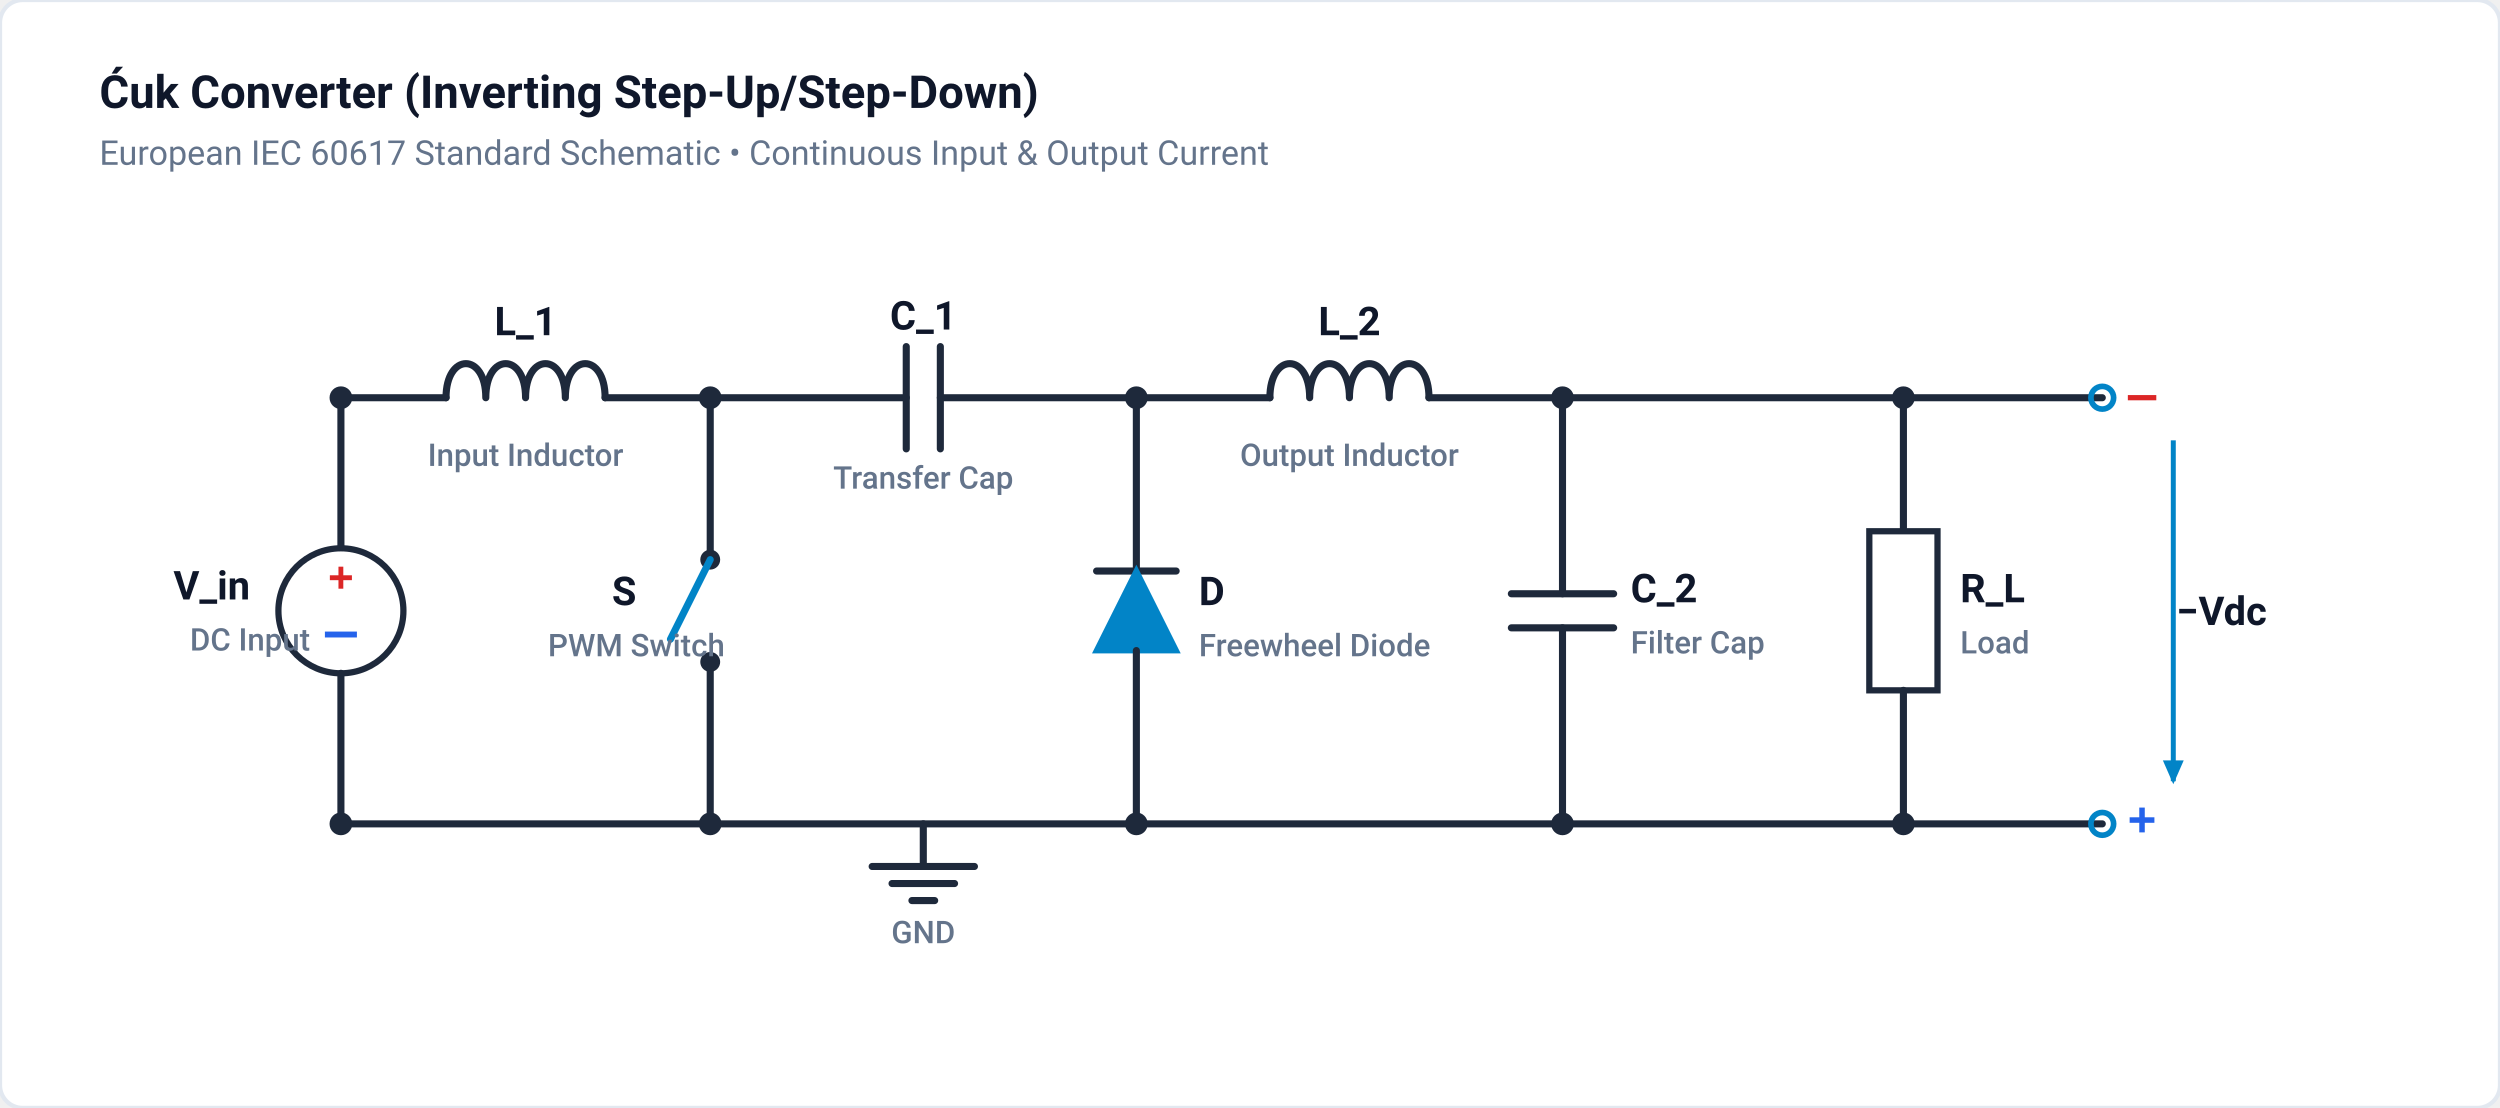
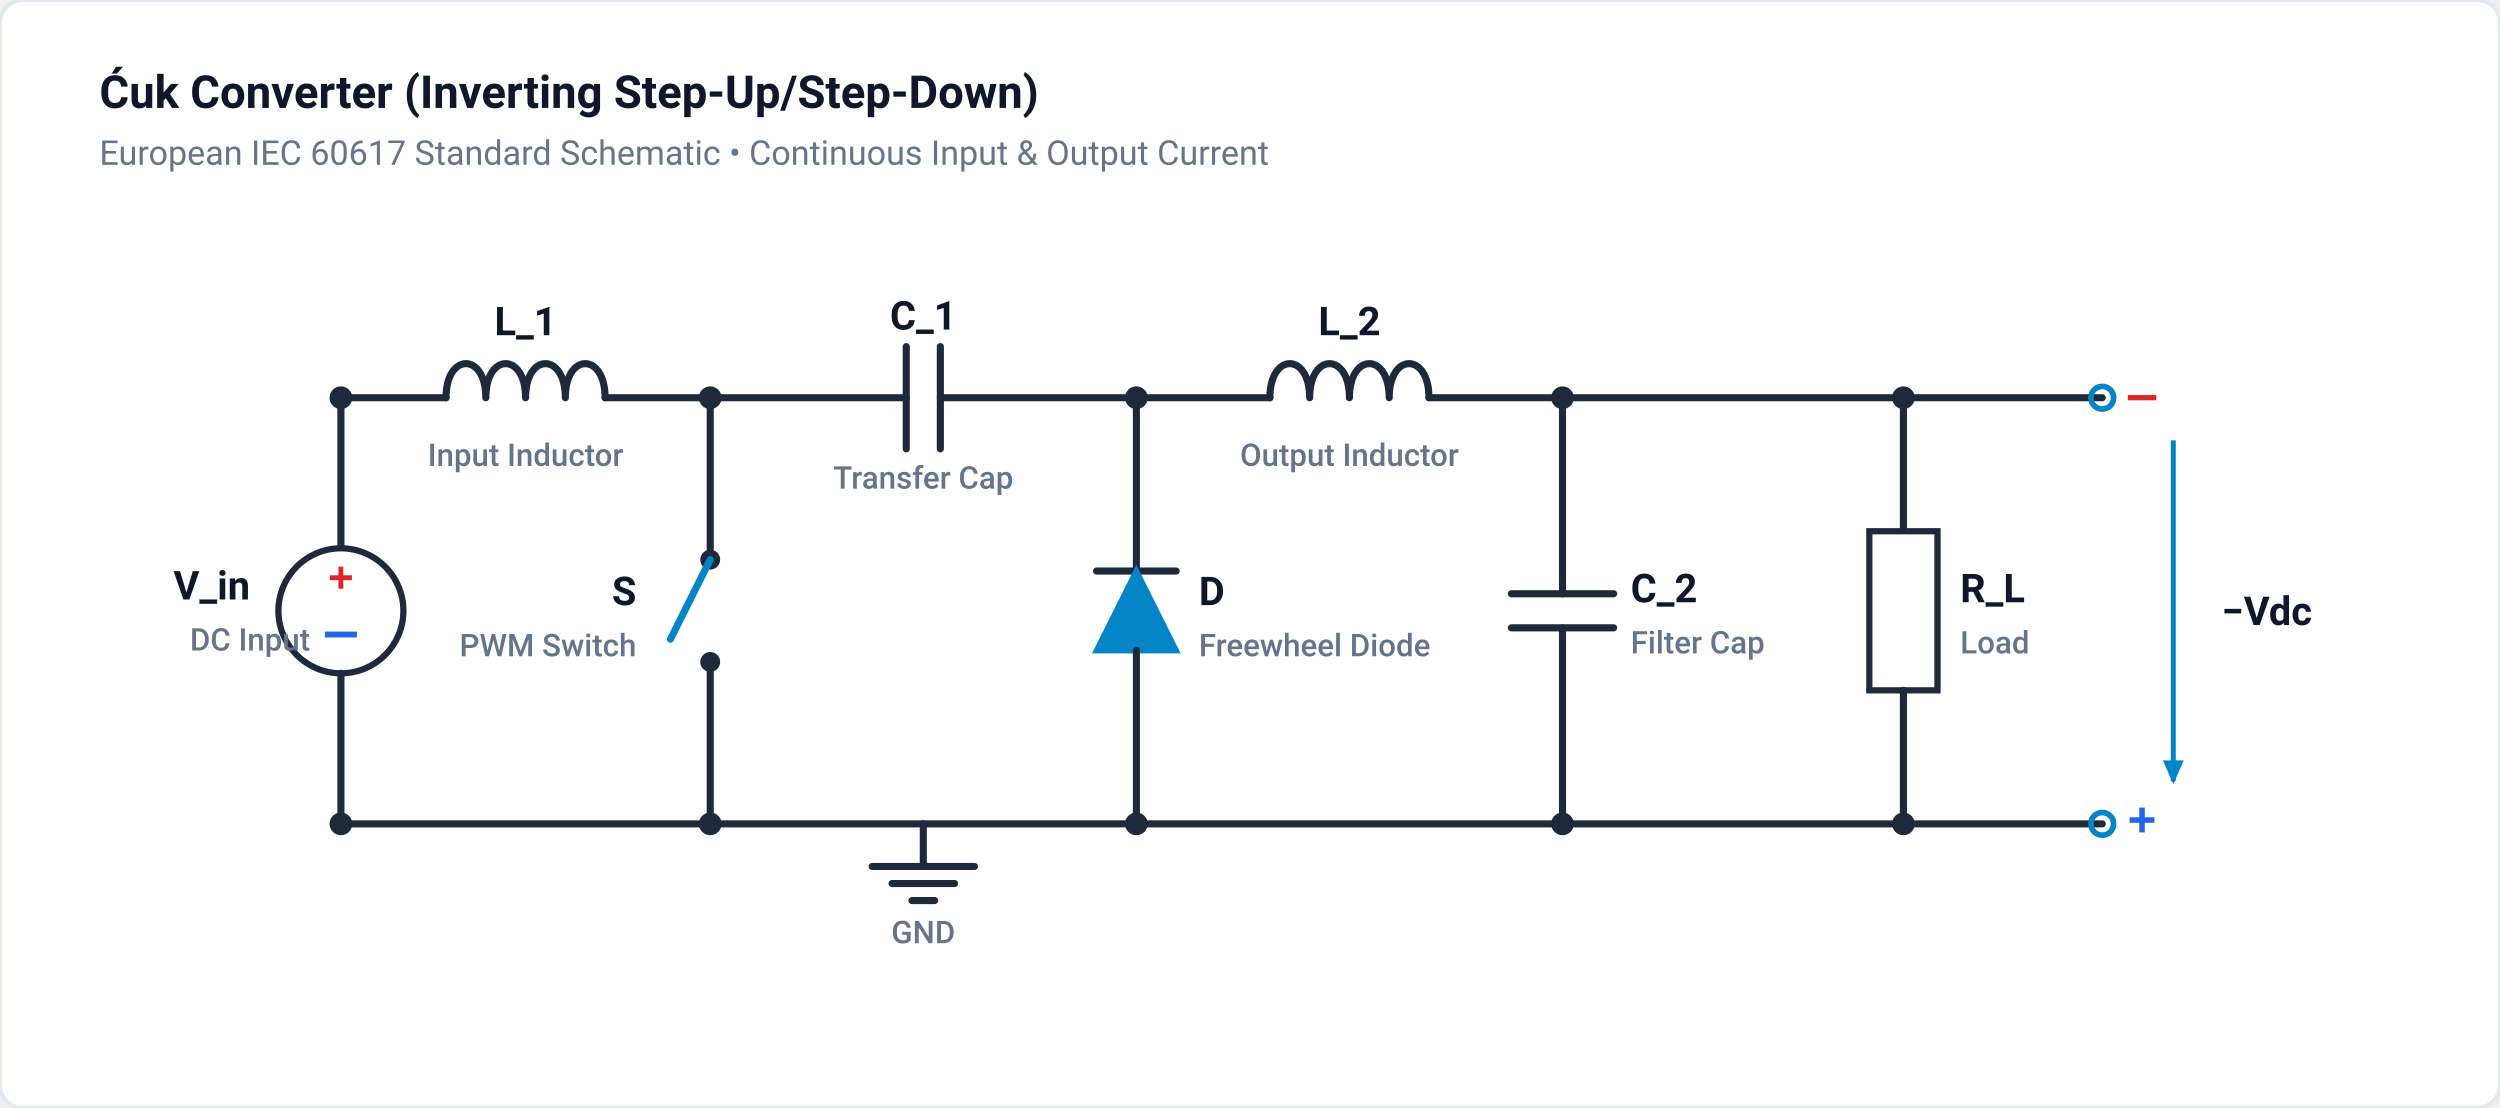
<svg xmlns="http://www.w3.org/2000/svg" viewBox="0 0 880 390" width="100%" height="100%">
  <defs>
    <style>
      .wire { stroke: #1e293b; stroke-width: 2.5; stroke-linecap: round; stroke-linejoin: round; fill: none; }
      .wire-thin { stroke: #64748b; stroke-width: 1.5; stroke-linecap: round; stroke-linejoin: round; fill: none; }
      .wire-dashed { stroke: #0284c7; stroke-width: 2; stroke-dasharray: 5,4; fill: none; }
      .wire-gnd { stroke: #1e293b; stroke-width: 2.5; stroke-linecap: round; }
      .junction { fill: #1e293b; }
      .label { font-family: -apple-system, BlinkMacSystemFont, "Segoe UI", Roboto, "Helvetica Neue", Arial, sans-serif; font-size: 14px; fill: #0f172a; font-weight: 600; text-anchor: middle; }
      .label-start { font-family: -apple-system, BlinkMacSystemFont, "Segoe UI", Roboto, "Helvetica Neue", Arial, sans-serif; font-size: 14px; fill: #0f172a; font-weight: 600; text-anchor: start; }
      .label-end { font-family: -apple-system, BlinkMacSystemFont, "Segoe UI", Roboto, "Helvetica Neue", Arial, sans-serif; font-size: 14px; fill: #0f172a; font-weight: 600; text-anchor: end; }
      .sublabel { font-family: -apple-system, BlinkMacSystemFont, "Segoe UI", Roboto, "Helvetica Neue", Arial, sans-serif; font-size: 11px; fill: #64748b; font-weight: 500; text-anchor: middle; }
      .sublabel-start { font-family: -apple-system, BlinkMacSystemFont, "Segoe UI", Roboto, "Helvetica Neue", Arial, sans-serif; font-size: 11px; fill: #64748b; font-weight: 500; text-anchor: start; }
+       .sublabel-end { font-family: -apple-system, BlinkMacSystemFont, "Segoe UI", Roboto, "Helvetica Neue", Arial, sans-serif; font-size: 11px; fill: #64748b; font-weight: 500; text-anchor: end; }
      .title { font-family: -apple-system, BlinkMacSystemFont, "Segoe UI", Roboto, "Helvetica Neue", Arial, sans-serif; font-size: 16px; fill: #0f172a; font-weight: 700; }
      .subtitle { font-family: -apple-system, BlinkMacSystemFont, "Segoe UI", Roboto, "Helvetica Neue", Arial, sans-serif; font-size: 12px; fill: #64748b; font-weight: 400; }
      .comp-body { fill: #ffffff; stroke: #1e293b; stroke-width: 2.2; }
      .comp-diode { fill: #0284c7; stroke: #0284c7; stroke-width: 2; }
      .comp-sw { stroke: #0284c7; stroke-width: 2.5; stroke-linecap: round; fill: none; }
      .arrow { fill: #0284c7; stroke: none; }
      .measure-arrow { stroke: #0284c7; stroke-width: 1.75; fill: none; }
      .tag-pos { fill: #dc2626; font-family: sans-serif; font-size: 16px; font-weight: bold; text-anchor: middle; }
+       .tag-pos-start { fill: #dc2626; font-family: sans-serif; font-size: 15px; font-weight: bold; text-anchor: start; }
+       .tag-pos-end { fill: #dc2626; font-family: sans-serif; font-size: 15px; font-weight: bold; text-anchor: end; }
      .tag-neg { fill: #2563eb; font-family: sans-serif; font-size: 18px; font-weight: bold; text-anchor: middle; }
-       .tag-pos-start { fill: #dc2626; font-family: sans-serif; font-size: 15px; font-weight: bold; text-anchor: start; }
      .tag-neg-start { fill: #2563eb; font-family: sans-serif; font-size: 15px; font-weight: bold; text-anchor: start; }
+       .tag-neg-end { fill: #2563eb; font-family: sans-serif; font-size: 15px; font-weight: bold; text-anchor: end; }
      .card { fill: #ffffff; stroke: #e2e8f0; stroke-width: 1.5; rx: 8px; }
      .block { fill: #f8fafc; stroke: #cbd5e1; stroke-width: 1.5; rx: 6px; }
      .block-accent { fill: #f0f9ff; stroke: #0284c7; stroke-width: 1.5; rx: 6px; }
      .leg-box { fill: #f8fafc; stroke: #cbd5e1; stroke-width: 1.2; stroke-dasharray: 4,4; rx: 6px; }
    </style>
    <marker id="arr-blue" viewBox="0 0 10 10" refX="7" refY="5" markerWidth="6" markerHeight="6" orient="auto-start-reverse">
      <path d="M 0 1.5 L 8 5 L 0 8.5 z" fill="#0284c7" />
    </marker>
    <marker id="arr-green" viewBox="0 0 10 10" refX="7" refY="5" markerWidth="6" markerHeight="6" orient="auto-start-reverse">
      <path d="M 0 1.5 L 8 5 L 0 8.5 z" fill="#16a34a" />
    </marker>
  </defs>
  <rect width="100%" height="100%" class="card" />
  <text x="35" y="38" class="title">Ćuk Converter (Inverting Step-Up/Step-Down)</text>
  <text x="35" y="58" class="subtitle">European IEC 60617 Standard Schematic • Continuous Input &amp; Output Current</text>
  <line x1="120" y1="140" x2="120" y2="193" class="wire" />
  <circle cx="120" cy="215" r="22" class="comp-body" />
  <line x1="120" y1="237" x2="120" y2="290" class="wire" />
  <text x="120" y="209" class="tag-pos">+</text>
  <text x="120" y="229" class="tag-neg">−</text>
  <text x="88" y="211" class="label-end">V_in</text>
  <text x="88" y="229" class="sublabel" text-anchor="end">DC Input</text>
  <circle cx="120" cy="140" r="4" class="junction" />
  <circle cx="120" cy="290" r="4" class="junction" />
  <line x1="120" y1="140" x2="157" y2="140" class="wire" />
  <path d="M 157 140 C 157 124, 171 124, 171 140              C 171 124, 185 124, 185 140              C 185 124, 199 124, 199 140              C 199 124, 213 124, 213 140" class="wire" stroke-width="2.5" />
  <line x1="213" y1="140" x2="250" y2="140" class="wire" />
  <text x="185" y="118" class="label">L_1</text>
  <text x="185" y="164" class="sublabel">Input Inductor</text>
  <circle cx="250" cy="140" r="4" class="junction" />
  <line x1="250" y1="140" x2="250" y2="197" class="wire" />
  <circle cx="250" cy="197" r="3.5" class="junction" />
  <line x1="250" y1="197" x2="236" y2="225" class="comp-sw" />
  <circle cx="250" cy="233" r="3.5" class="junction" />
  <line x1="250" y1="233" x2="250" y2="290" class="wire" />
  <text x="224" y="213" class="label-end">S</text>
-   <text x="224" y="231" class="sublabel" text-anchor="end">PWM Switch</text>
+   <text x="224" y="231" class="sublabel-end">PWM Switch</text>
  <circle cx="250" cy="290" r="4" class="junction" />
  <line x1="250" y1="140" x2="319" y2="140" class="wire" />
  <line x1="319" y1="122" x2="319" y2="158" class="wire" stroke-width="3" />
  <line x1="331" y1="122" x2="331" y2="158" class="wire" stroke-width="3" />
  <line x1="331" y1="140" x2="400" y2="140" class="wire" />
  <text x="325" y="116" class="label">C_1</text>
  <text x="325" y="172" class="sublabel">Transfer Cap</text>
  <circle cx="400" cy="140" r="4" class="junction" />
  <line x1="400" y1="140" x2="400" y2="201" class="wire" />
  <line x1="386" y1="201" x2="414" y2="201" class="wire" stroke-width="2.5" stroke="#0284c7" />
  <polygon points="386,229 400,201 414,229" class="comp-diode" />
  <line x1="400" y1="229" x2="400" y2="290" class="wire" />
  <text x="422" y="213" class="label-start">D</text>
  <text x="422" y="231" class="sublabel-start">Freewheel Diode</text>
  <circle cx="400" cy="290" r="4" class="junction" />
  <line x1="400" y1="140" x2="447" y2="140" class="wire" />
  <path d="M 447 140 C 447 124, 461 124, 461 140              C 461 124, 475 124, 475 140              C 475 124, 489 124, 489 140              C 489 124, 503 124, 503 140" class="wire" stroke-width="2.5" />
  <line x1="503" y1="140" x2="550" y2="140" class="wire" />
  <text x="475" y="118" class="label">L_2</text>
  <text x="475" y="164" class="sublabel">Output Inductor</text>
  <circle cx="550" cy="140" r="4" class="junction" />
  <line x1="550" y1="140" x2="550" y2="209" class="wire" />
  <line x1="532" y1="209" x2="568" y2="209" class="wire" stroke-width="3" />
  <line x1="532" y1="221" x2="568" y2="221" class="wire" stroke-width="3" />
  <line x1="550" y1="221" x2="550" y2="290" class="wire" />
  <text x="574" y="212" class="label-start">C_2</text>
  <text x="574" y="230" class="sublabel-start">Filter Cap</text>
  <circle cx="550" cy="290" r="4" class="junction" />
  <line x1="550" y1="140" x2="670" y2="140" class="wire" />
  <circle cx="670" cy="140" r="4" class="junction" />
  <line x1="670" y1="140" x2="670" y2="187" class="wire" />
  <rect x="658" y="187" width="24" height="56" class="comp-body" />
  <line x1="670" y1="243" x2="670" y2="290" class="wire" />
  <text x="690" y="212" class="label-start">R_L</text>
  <text x="690" y="230" class="sublabel-start">Load</text>
  <circle cx="670" cy="290" r="4" class="junction" />
  <line x1="670" y1="140" x2="740" y2="140" class="wire" />
  <line x1="670" y1="290" x2="740" y2="290" class="wire" />
  <circle cx="740" cy="140" r="4" fill="none" stroke="#0284c7" stroke-width="2" />
  <circle cx="740" cy="290" r="4" fill="none" stroke="#0284c7" stroke-width="2" />
  <text x="754" y="145" class="tag-pos">−</text>
  <text x="754" y="295" class="tag-neg">+</text>
  <line x1="765" y1="155" x2="765" y2="275" class="measure-arrow" marker-end="url(#arr-blue)" />
-   <text x="782" y="220" class="label" fill="#0284c7">−Vdc</text>
+   <text x="782" y="220" class="label-start" fill="#0284c7">−Vdc</text>
  <line x1="120" y1="290" x2="670" y2="290" class="wire" />
  <line x1="325" y1="290" x2="325" y2="305" class="wire" />
  <line x1="307" y1="305" x2="343" y2="305" class="wire-gnd" />
  <line x1="314" y1="311" x2="336" y2="311" class="wire-gnd" />
  <line x1="321" y1="317" x2="329" y2="317" class="wire-gnd" />
  <text x="325" y="332" class="sublabel">GND</text>
</svg>
